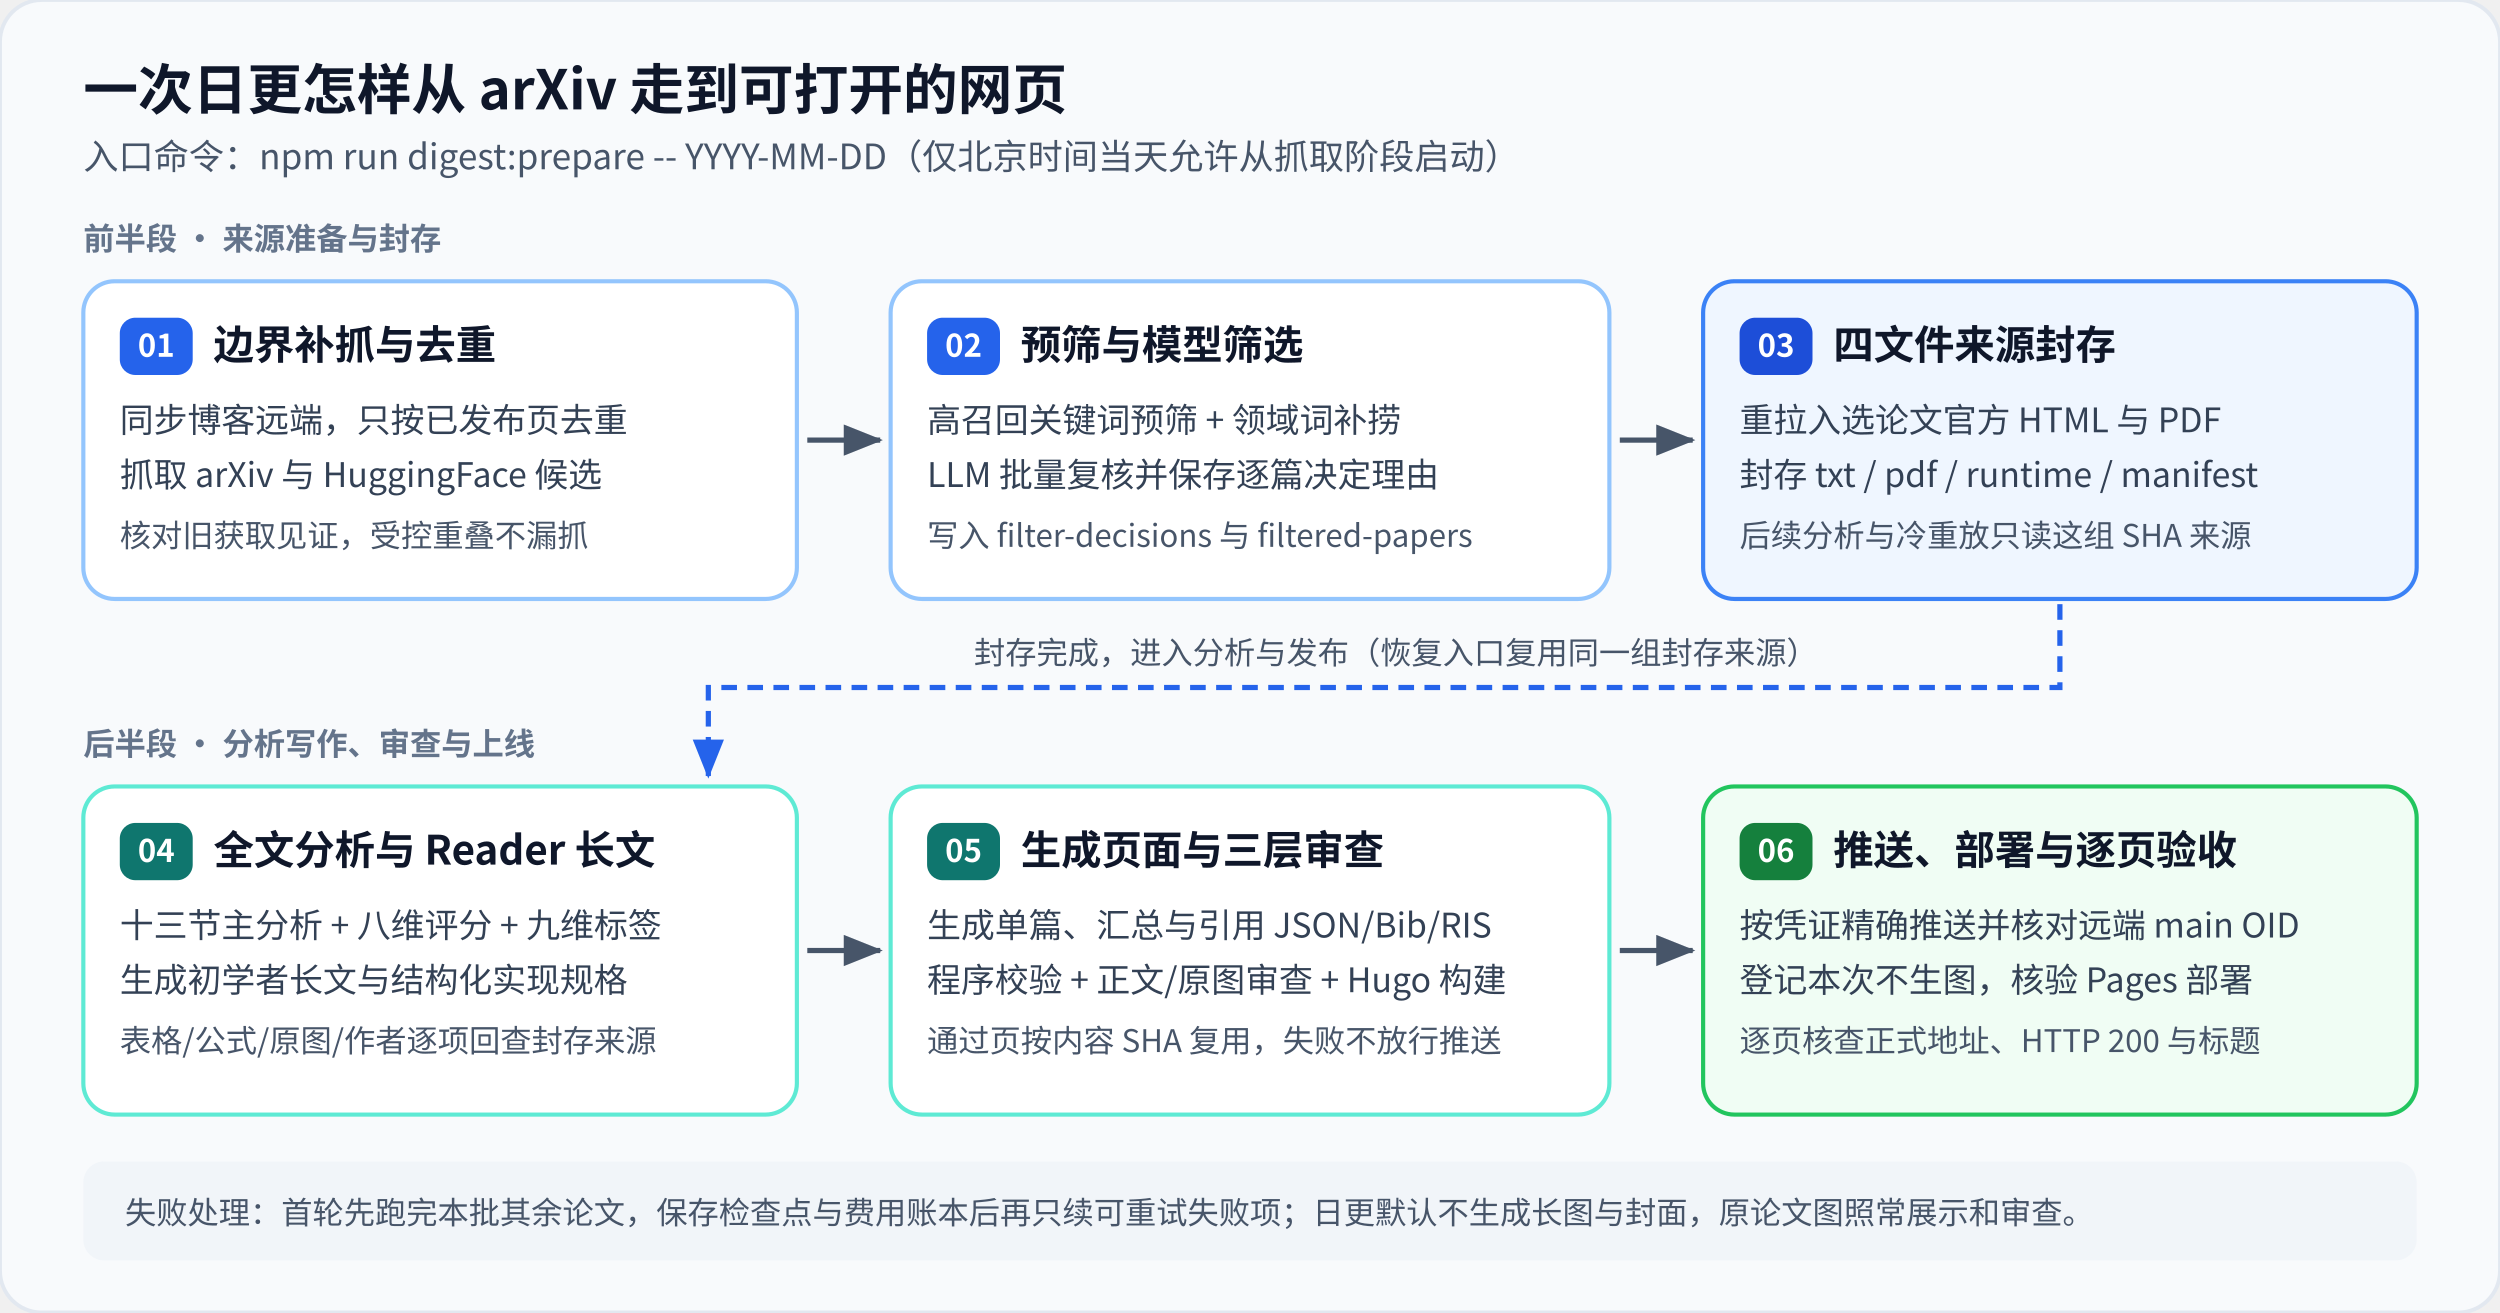
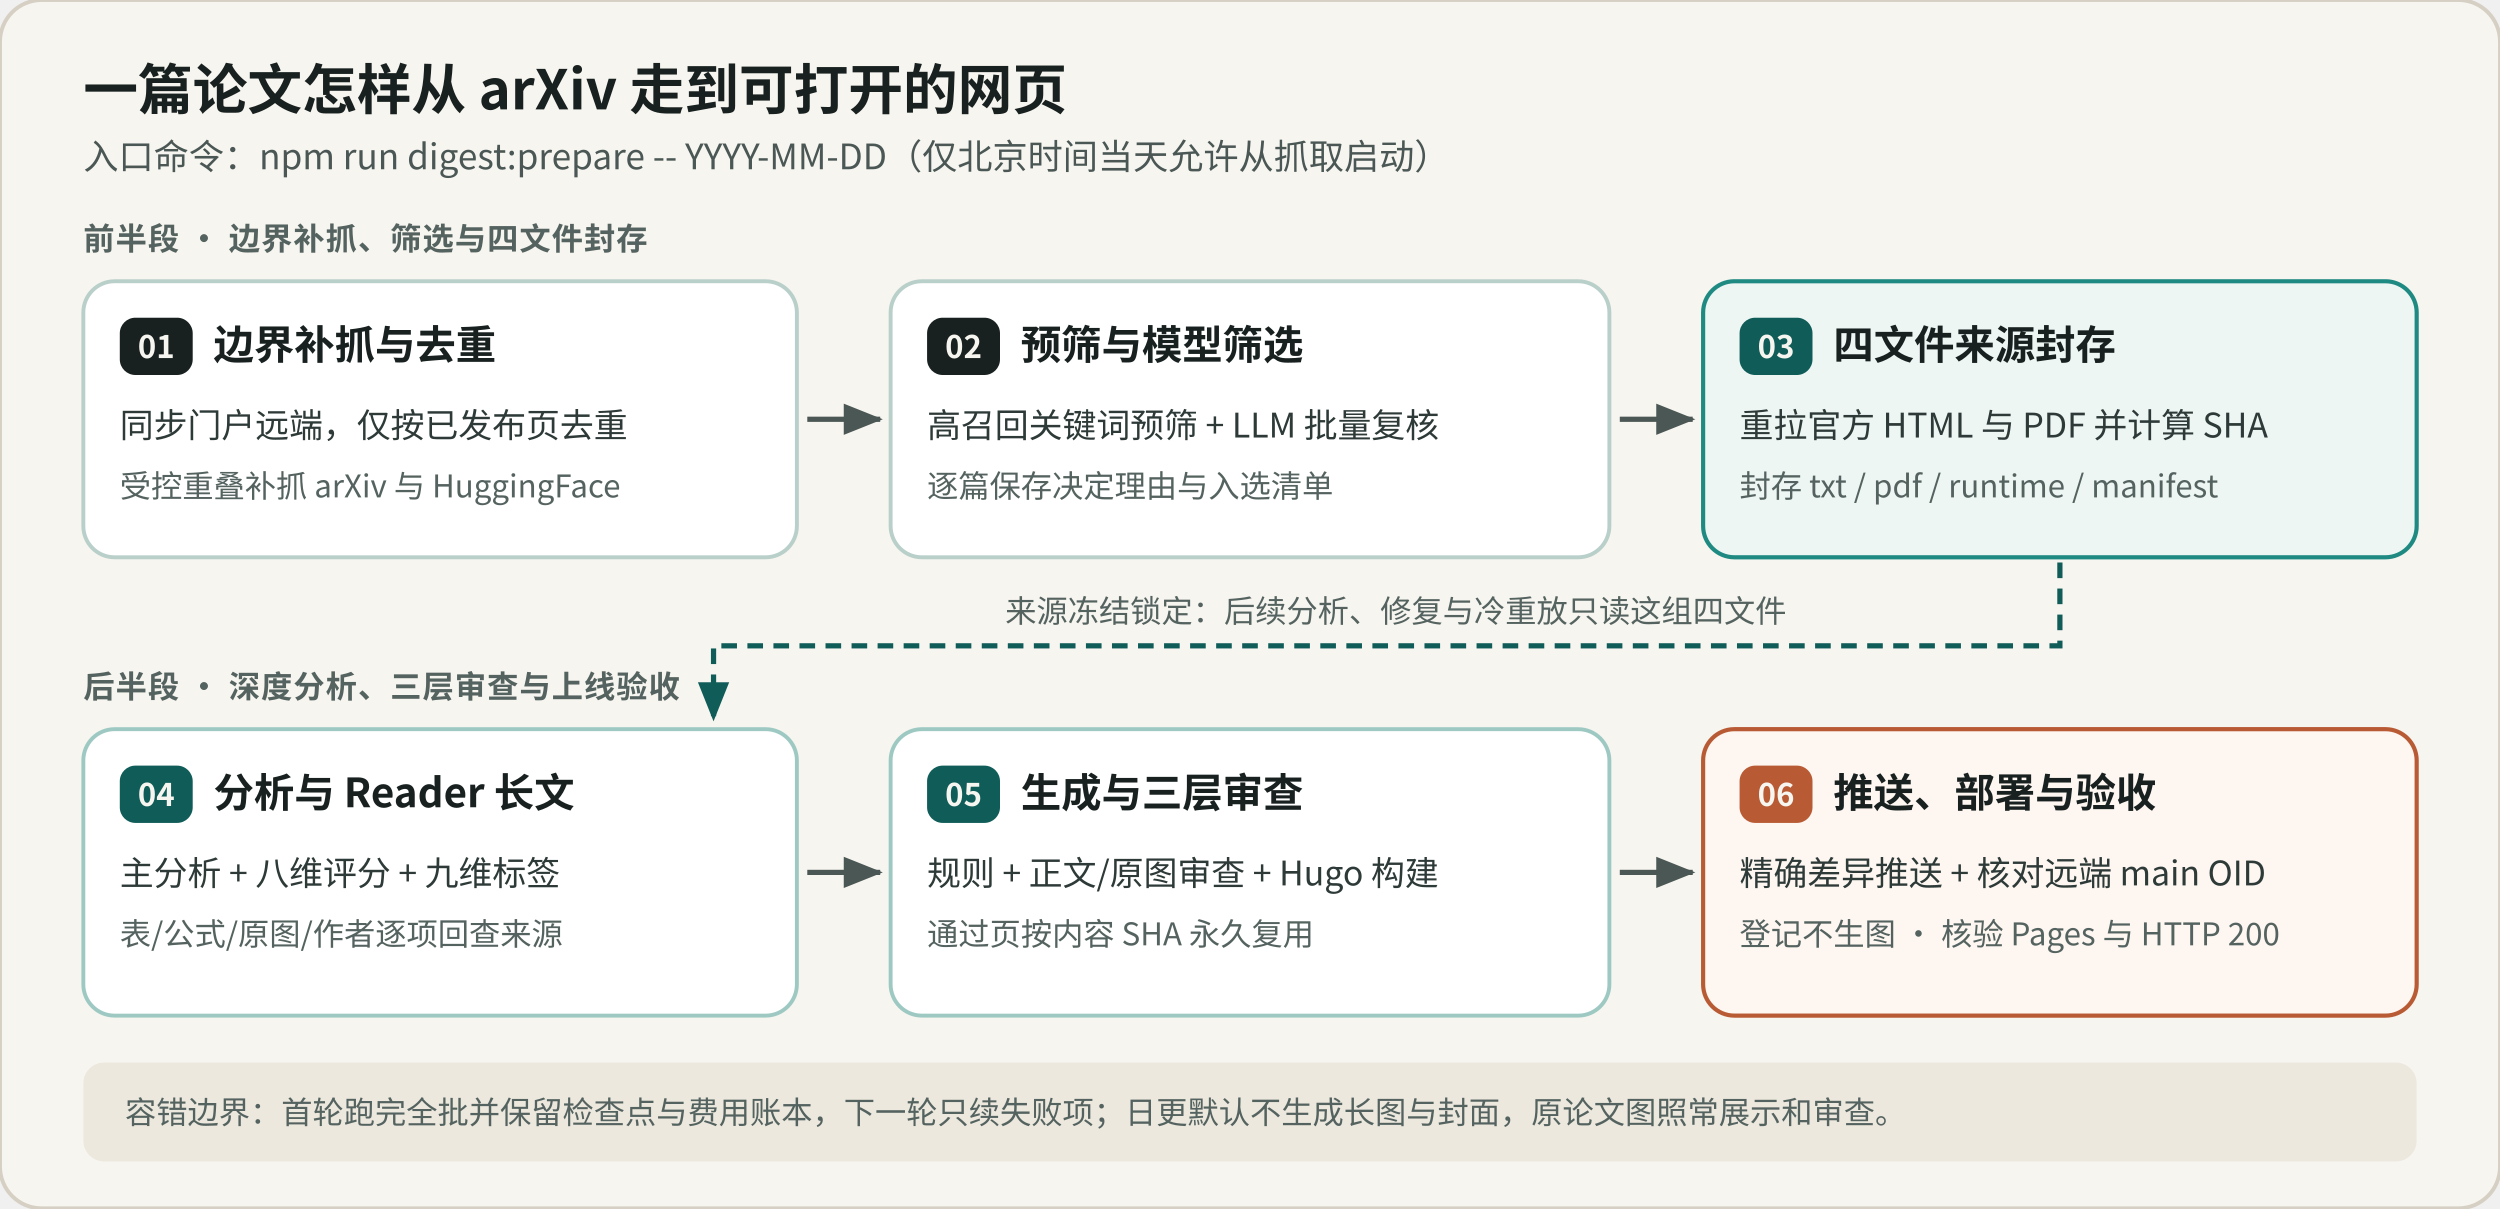
- <svg xmlns="http://www.w3.org/2000/svg" width="960" height="504" viewBox="0 0 960 504" role="img" aria-labelledby="title desc">
+ <svg xmlns="http://www.w3.org/2000/svg" width="960" height="464" viewBox="0 0 960 464" role="img" aria-labelledby="title desc">
  <defs>
    <style>
-       text { font-family: -apple-system, BlinkMacSystemFont, "PingFang SC", "Noto Sans CJK SC", "Microsoft YaHei", sans-serif; fill: #0f172a; }
+       text { font-family: -apple-system, BlinkMacSystemFont, "PingFang SC", "Noto Sans CJK SC", "Hiragino Sans GB", "Microsoft YaHei", sans-serif; fill: #182120; }
      .t-main { font-size: 21px; font-weight: 700; }
-       .t-sub { font-size: 13.5px; fill: #475569; }
-       .t-row { font-size: 12px; font-weight: 700; fill: #64748b; }
-       .t-num { font-size: 12px; font-weight: 700; fill: #ffffff; }
+       .t-sub { font-size: 13.5px; fill: #4a5755; }
+       .t-row { font-size: 12px; font-weight: 700; fill: #556360; letter-spacing: 0.4px; }
+       .t-num { font-size: 12px; font-weight: 700; fill: #f7f5f0; }
      .t-card { font-size: 15.5px; font-weight: 700; }
-       .t-body { font-size: 13px; fill: #334155; }
-       .t-small { font-size: 12px; fill: #475569; }
-       .arr { fill: none; stroke: #475569; stroke-width: 2; marker-end: url(#a-slate); }
-       .arr-down { fill: none; stroke: #2563eb; stroke-width: 2; stroke-dasharray: 6 4; marker-end: url(#a-blue); }
+       .t-body { font-size: 13px; fill: #2d3a38; }
+       .t-small { font-size: 12px; fill: #556360; }
+       .arr { fill: none; stroke: #4a5755; stroke-width: 2; marker-end: url(#a-ink); }
+       .arr-down { fill: none; stroke: #0f5c58; stroke-width: 2; stroke-dasharray: 6 4; marker-end: url(#a-teal); }
    </style>
-     <marker id="a-slate" markerWidth="8" markerHeight="8" refX="7" refY="4" orient="auto">
-       <path d="M0,1 L7.5,4 L0,7 Z" fill="#475569" />
+     <marker id="a-ink" markerWidth="8" markerHeight="8" refX="7" refY="4" orient="auto">
+       <path d="M0,1 L7.5,4 L0,7 Z" fill="#4a5755" />
    </marker>
-     <marker id="a-blue" markerWidth="8" markerHeight="8" refX="7" refY="4" orient="auto">
-       <path d="M0,1 L7.5,4 L0,7 Z" fill="#2563eb" />
+     <marker id="a-teal" markerWidth="8" markerHeight="8" refX="7" refY="4" orient="auto">
+       <path d="M0,1 L7.5,4 L0,7 Z" fill="#0f5c58" />
    </marker>
  </defs>
-   <rect width="960" height="504" rx="16" fill="#f8fafc" stroke="#e2e8f0" stroke-width="1.5" />
-   <text x="32" y="42" class="t-main">一次日更怎样从 arXiv 走到可打开的网页</text>
-   <text x="32" y="65" class="t-sub">入口命令：npm run digest:prepare -- YYYY-MM-DD（仅北京时间当天允许从抓取阶段启动）</text>
-   <text x="32" y="96" class="t-row">前半段 · 来源准备与封存</text>
-   <rect x="32" y="108" width="274" height="122" rx="12" fill="#ffffff" stroke="#93c5fd" stroke-width="1.6" />
-   <rect x="46" y="122" width="28" height="22" rx="6" fill="#2563eb" />
-   <text x="60" y="137" text-anchor="middle" class="t-num">01</text>
+   <rect width="960" height="464" rx="16" fill="#f7f5f0" stroke="#d6cfc3" stroke-width="1.5" />
+   <text x="32" y="42" class="t-main">一篇论文怎样从 arXiv 走到可打开的网页</text>
+   <text x="32" y="65" class="t-sub">入口命令：npm run digest:prepare -- YYYY-MM-DD（仅北京时间当天允许从抓取启动）</text>
+   <text x="32" y="96" class="t-row">前半段 · 边界补抓、筛选与四文件封存</text>
+   <rect x="32" y="108" width="274" height="106" rx="12" fill="#ffffff" stroke="#b9cfc9" stroke-width="1.5" />
+   <rect x="46" y="122" width="28" height="22" rx="6" fill="#182120" />
+   <text x="60" y="137.5" text-anchor="middle" class="t-num">01</text>
  <text x="82" y="138" class="t-card">边界补抓与去重</text>
-   <text x="46" y="166" class="t-body">同步博客远端，只按已发布页去重</text>
-   <text x="46" y="187" class="t-body">抓取 arXiv 与 HuggingFace 候选</text>
-   <text x="46" y="210" class="t-small">核对旧获取见证，受控重叠不漏抓</text>
-   <path d="M310 169 H338" class="arr" />
-   <rect x="342" y="108" width="276" height="122" rx="12" fill="#ffffff" stroke="#93c5fd" stroke-width="1.6" />
-   <rect x="356" y="122" width="28" height="22" rx="6" fill="#2563eb" />
-   <text x="370" y="137" text-anchor="middle" class="t-num">02</text>
+   <text x="46" y="168" class="t-body">同步门户远端，仅按已发布页去重</text>
+   <text x="46" y="191" class="t-small">受控重叠补抓 arXiv 与 HuggingFace</text>
+   <path d="M310 161 H338" class="arr" />
+   <rect x="342" y="108" width="276" height="106" rx="12" fill="#ffffff" stroke="#b9cfc9" stroke-width="1.5" />
+   <rect x="356" y="122" width="28" height="22" rx="6" fill="#182120" />
+   <text x="370" y="137.5" text-anchor="middle" class="t-num">02</text>
  <text x="392" y="138" class="t-card">预筛与模型筛选</text>
-   <text x="356" y="166" class="t-body">高召回关键词预筛 + 领域词补捞</text>
-   <text x="356" y="187" class="t-body">LLM 批量复核并保存逐篇决定理由</text>
-   <text x="356" y="210" class="t-small">写入 filter-decisions 与 filtered-papers</text>
-   <path d="M622 169 H650" class="arr" />
-   <rect x="654" y="108" width="274" height="122" rx="12" fill="#eff6ff" stroke="#3b82f6" stroke-width="1.6" />
-   <rect x="668" y="122" width="28" height="22" rx="6" fill="#1d4ed8" />
-   <text x="682" y="137" text-anchor="middle" class="t-num">03</text>
-   <text x="704" y="138" class="t-card">四文件来源封存</text>
-   <text x="668" y="166" class="t-body">重拉入选论文官方 HTML 与 PDF</text>
-   <text x="668" y="187" class="t-body">封存 txt / pdf / runtime / manifest</text>
-   <text x="668" y="210" class="t-small">后续分析与冷重放只读这组 SHA 来源</text>
-   <path d="M791 232 V264 H272 V298" class="arr-down" />
-   <text x="536" y="255" text-anchor="middle" class="t-small" fill="#1d4ed8">封存完成，进入分析与发布（恢复入口复用同一组封存来源）</text>
-   <text x="32" y="290" class="t-row">后半段 · 分析写作、审查与上线</text>
-   <rect x="32" y="302" width="274" height="126" rx="12" fill="#ffffff" stroke="#5eead4" stroke-width="1.6" />
-   <rect x="46" y="316" width="28" height="22" rx="6" fill="#0f766e" />
-   <text x="60" y="331" text-anchor="middle" class="t-num">04</text>
-   <text x="82" y="332" class="t-card">全文分析与 Reader 长文</text>
-   <text x="46" y="360" class="t-body">十三节主分析 + 八维评分 + 九维标签</text>
-   <text x="46" y="381" class="t-body">生成初学者长文与结构化实现规格</text>
-   <text x="46" y="404" class="t-small">表格/公式/原图/作者逐项回查封存来源</text>
-   <path d="M310 365 H338" class="arr" />
-   <rect x="342" y="302" width="276" height="126" rx="12" fill="#ffffff" stroke="#5eead4" stroke-width="1.6" />
-   <rect x="356" y="316" width="28" height="22" rx="6" fill="#0f766e" />
-   <text x="370" y="331" text-anchor="middle" class="t-num">05</text>
-   <text x="392" y="332" class="t-card">生成页面与三层审查</text>
-   <text x="356" y="360" class="t-body">生成单篇、汇总与引用 JSON/Bib/RIS</text>
-   <text x="356" y="381" class="t-body">程序校验 + 正文/原图审查 + Hugo 构建</text>
-   <text x="356" y="404" class="t-small">通过页按内容 SHA 复用，失败不放行推送</text>
-   <path d="M622 365 H650" class="arr" />
-   <rect x="654" y="302" width="274" height="126" rx="12" fill="#f0fdf4" stroke="#22c55e" stroke-width="1.6" />
-   <rect x="668" y="316" width="28" height="22" rx="6" fill="#15803d" />
-   <text x="682" y="331" text-anchor="middle" class="t-num">06</text>
-   <text x="704" y="332" class="t-card">推送、部署与逐页验收</text>
-   <text x="668" y="360" class="t-body">按凭证精确推送并核对远端 main OID</text>
-   <text x="668" y="381" class="t-body">登记本次不生图，核验 Pages 部署</text>
-   <text x="668" y="404" class="t-small">逐页核查正式地址、HTTP 200 与标题</text>
-   <rect x="32" y="446" width="896" height="38" rx="8" fill="#f1f5f9" />
-   <text x="48" y="470" class="t-small">失败处理：首轮先跑完本批其余论文，保存检查点与费用账本后再只续可重试失败项；日更默认不生成长图与封面，原论文图照常展示和审查。</text>
+   <text x="356" y="168" class="t-body">高召回关键词预筛 + LLM 批量复核</text>
+   <text x="356" y="191" class="t-small">逐篇保存决定理由与入选清单</text>
+   <path d="M622 161 H650" class="arr" />
+   <rect x="654" y="108" width="274" height="106" rx="12" fill="#eef6f4" stroke="#1f8a82" stroke-width="1.6" />
+   <rect x="668" y="122" width="28" height="22" rx="6" fill="#0f5c58" />
+   <text x="682" y="137.5" text-anchor="middle" class="t-num">03</text>
+   <text x="704" y="138" class="t-card" fill="#0f5c58">四文件来源封存</text>
+   <text x="668" y="168" class="t-body">重拉官方 HTML 与 PDF 并计算 SHA</text>
+   <text x="668" y="191" class="t-small">封存 txt / pdf / runtime / manifest</text>
+   <path d="M791 216 V248 H274 V276" class="arr-down" />
+   <text x="536" y="239" text-anchor="middle" class="t-small" fill="#0f5c58">来源冻结锁定：后续分析、修复与冷重放只读这组四文件</text>
+   <text x="32" y="268" class="t-row">后半段 · 深度分析、三层审查与上线验收</text>
+   <rect x="32" y="280" width="274" height="110" rx="12" fill="#ffffff" stroke="#9ec9c3" stroke-width="1.5" />
+   <rect x="46" y="294" width="28" height="22" rx="6" fill="#0f5c58" />
+   <text x="60" y="309.5" text-anchor="middle" class="t-num">04</text>
+   <text x="82" y="310" class="t-card">分析与 Reader 长文</text>
+   <text x="46" y="340" class="t-body">主分析 + 八维评分 + 九维标签</text>
+   <text x="46" y="363" class="t-small">表/公式/原图/作者逐项回查来源</text>
+   <path d="M310 335 H338" class="arr" />
+   <rect x="342" y="280" width="276" height="110" rx="12" fill="#ffffff" stroke="#9ec9c3" stroke-width="1.5" />
+   <rect x="356" y="294" width="28" height="22" rx="6" fill="#0f5c58" />
+   <text x="370" y="309.5" text-anchor="middle" class="t-num">05</text>
+   <text x="392" y="310" class="t-card">生成与三层审查</text>
+   <text x="356" y="340" class="t-body">规则 + 正文/原图审查 + Hugo 构建</text>
+   <text x="356" y="363" class="t-small">通过页按内容 SHA 永久复用</text>
+   <path d="M622 335 H650" class="arr" />
+   <rect x="654" y="280" width="274" height="110" rx="12" fill="#fdf6f1" stroke="#b85a34" stroke-width="1.6" />
+   <rect x="668" y="294" width="28" height="22" rx="6" fill="#b85a34" />
+   <text x="682" y="309.5" text-anchor="middle" class="t-num">06</text>
+   <text x="704" y="310" class="t-card" fill="#a64d2a">推送、部署与验收</text>
+   <text x="668" y="340" class="t-body">精确差异推送 + 核对远端 main OID</text>
+   <text x="668" y="363" class="t-small">登记不生图 · 核验 Pages 与 HTTP 200</text>
+   <rect x="32" y="408" width="896" height="38" rx="8" fill="#ece8de" />
+   <text x="48" y="431.5" class="t-small">容错边界：首轮跑完全批并保留检查点与费用账本，下一轮只续失败项；日更默认不生成长图与封面，原论文图照常展示和审查。</text>
</svg>
